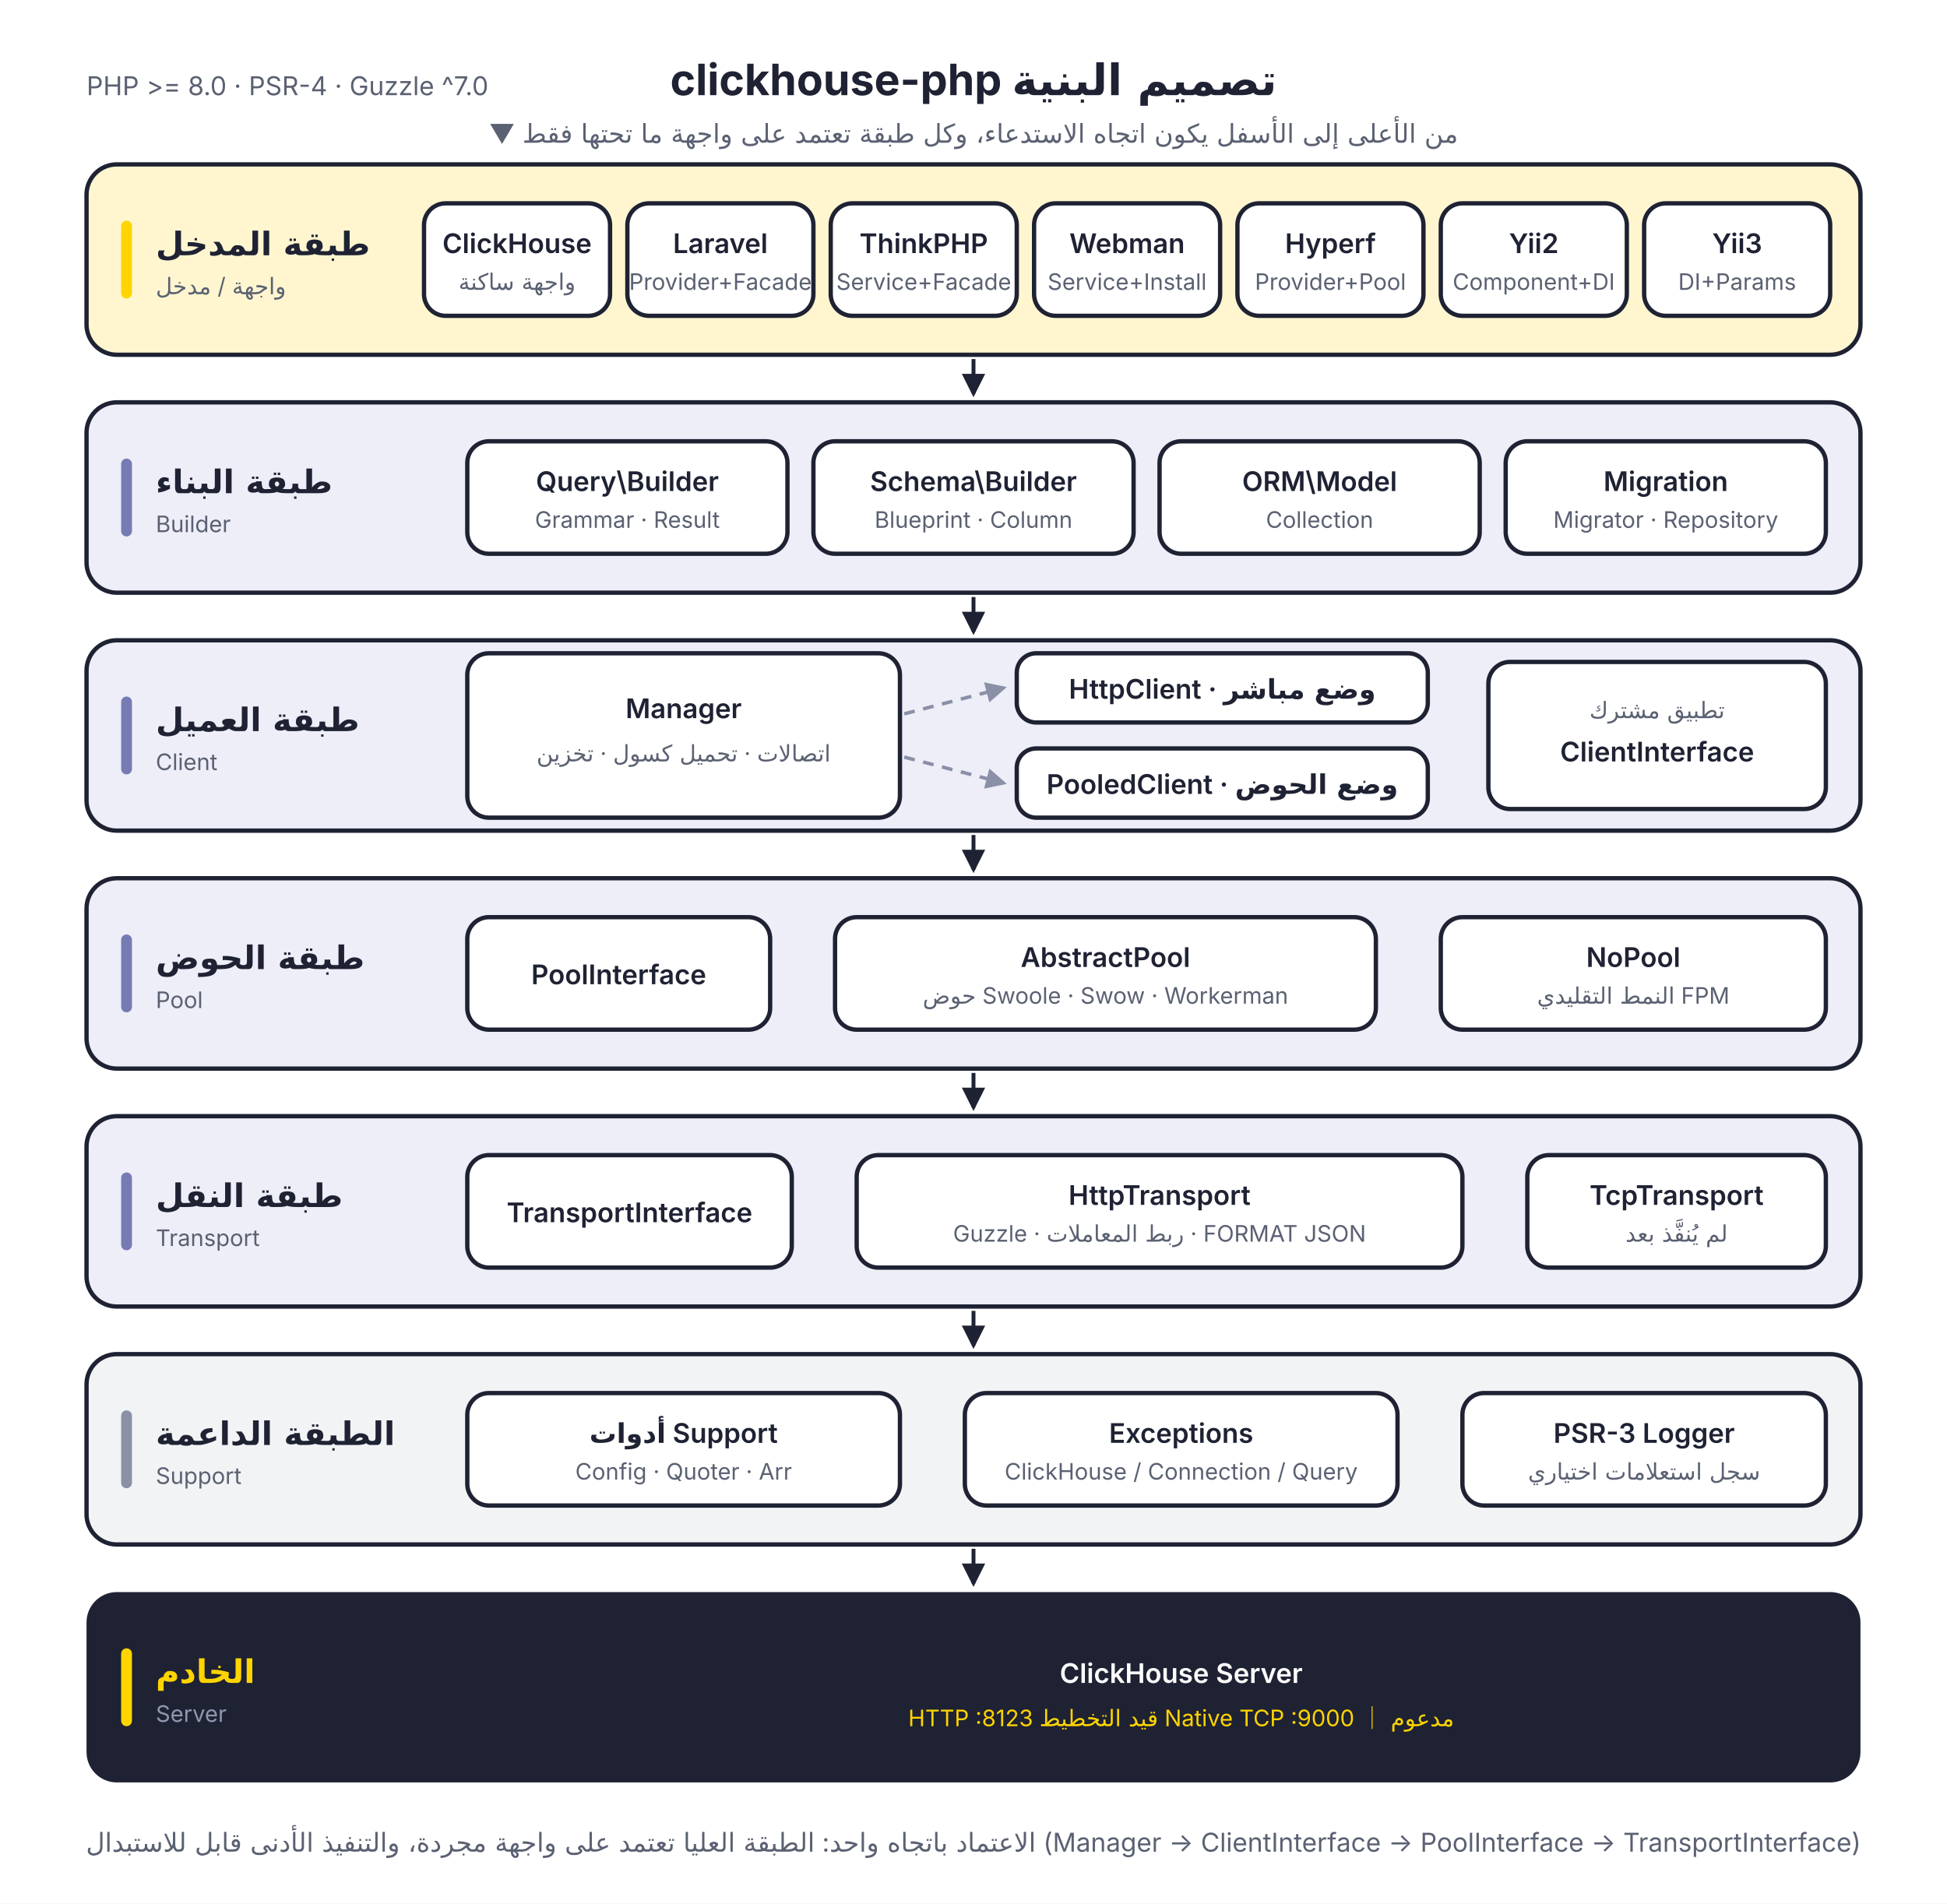
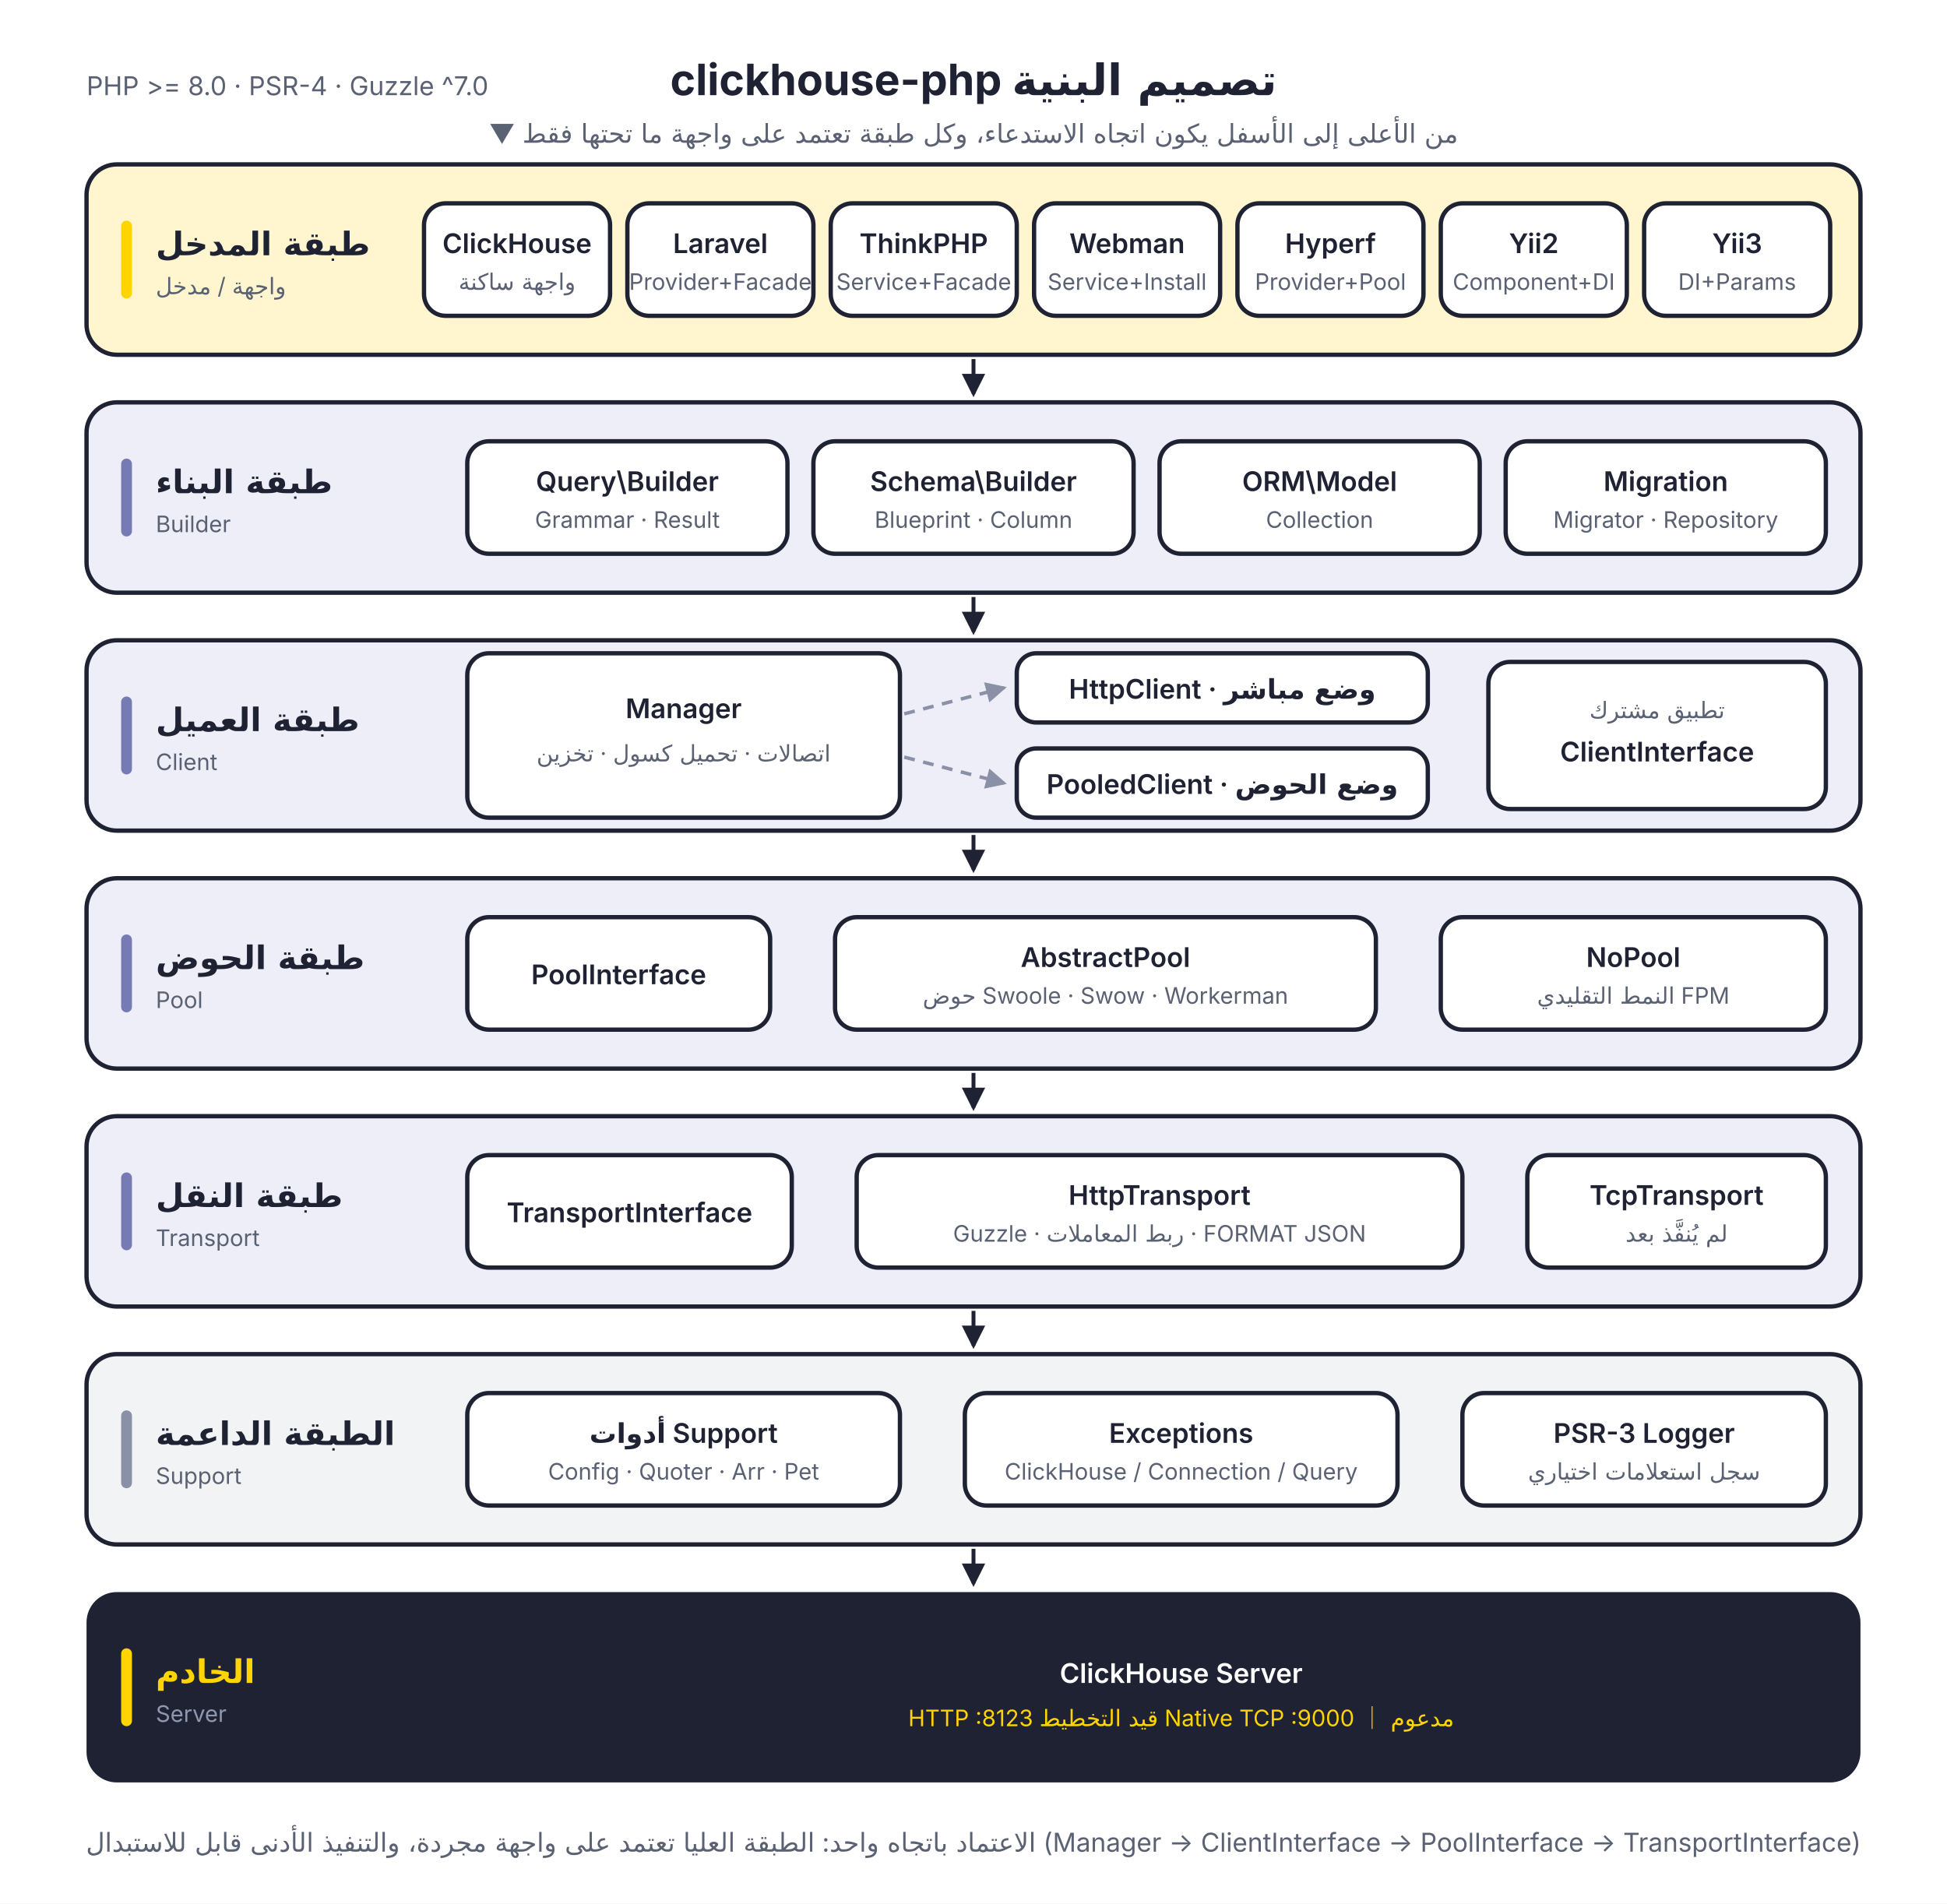
<svg xmlns="http://www.w3.org/2000/svg" width="900" height="880" viewBox="0 0 900 880" role="img" aria-labelledby="archTitle archDesc">
  <style>
    text{font-family:system-ui,-apple-system,"Segoe UI","PingFang SC","Microsoft YaHei",sans-serif;fill:#1E2233}
    .ttl{font-size:20px;font-weight:700}
    .sub{font-size:12px;fill:#5A6172}
    .lt{font-size:15px;font-weight:700}
    .ls{font-size:10.5px;fill:#5A6172}
    .n{font-size:12.5px;font-weight:600}
    .d{font-size:10.5px;fill:#5A6172}
    .ctr{text-anchor:middle}
    .y{font-size:15px;font-weight:700;fill:#FFD400}
    .y2{font-size:10.5px;fill:#8F97AE}
    .w{font-size:12.5px;font-weight:600;fill:#FFFFFF}
    .w2{font-size:10.5px;fill:#FFD400}
    .bar{stroke:none}
    .bx{fill:#fff;stroke:#1E2233;stroke-width:2}
    .band{stroke:#1E2233;stroke-width:2}
    .link{stroke:#1E2233;stroke-width:1.8;fill:none}
    .dash{stroke:#8A90A6;stroke-width:1.6;fill:none;stroke-dasharray:5 4}
  </style>
  <defs>
    <marker id="arw" viewBox="0 0 10 10" refX="8.5" refY="5" markerWidth="6" markerHeight="6" orient="auto">
      <path d="M0 0 10 5 0 10z" fill="#1E2233" />
    </marker>
    <marker id="arwg" viewBox="0 0 10 10" refX="8.5" refY="5" markerWidth="6" markerHeight="6" orient="auto">
      <path d="M0 0 10 5 0 10z" fill="#8A90A6" />
    </marker>
  </defs>
  <rect x="0" y="0" width="900" height="880" fill="#FFFFFF" />
  <text class="ttl ctr" x="450" y="44">⁦clickhouse-php ⁩تصميم البنية</text>
  <text class="sub" x="40" y="44">PHP &gt;= 8.0 · PSR-4 · Guzzle ^7.0</text>
  <text class="sub ctr" x="450" y="66">▼ من الأعلى إلى الأسفل يكون اتجاه الاستدعاء، وكل طبقة تعتمد على واجهة ما تحتها فقط</text>
  <rect class="band" x="40" y="76" width="820" height="88" rx="14" fill="#FFF6D0" />
  <rect class="bar" x="56" y="102" width="5" height="36" rx="2.5" fill="#FFD400" />
  <text class="lt" x="72" y="118">طبقة المدخل</text>
  <text class="ls" x="72" y="136">واجهة / مدخل</text>
  <g>
    <rect class="bx" x="196" y="94" width="86" height="52" rx="10" />
    <text class="n ctr" x="239" y="117">ClickHouse</text>
    <text class="d ctr" x="239" y="134">واجهة ساكنة</text>
    <rect class="bx" x="290" y="94" width="86" height="52" rx="10" />
    <text class="n ctr" x="333" y="117">Laravel</text>
    <text class="d ctr" x="333" y="134">Provider+Facade</text>
    <rect class="bx" x="384" y="94" width="86" height="52" rx="10" />
    <text class="n ctr" x="427" y="117">ThinkPHP</text>
    <text class="d ctr" x="427" y="134">Service+Facade</text>
    <rect class="bx" x="478" y="94" width="86" height="52" rx="10" />
    <text class="n ctr" x="521" y="117">Webman</text>
    <text class="d ctr" x="521" y="134">Service+Install</text>
    <rect class="bx" x="572" y="94" width="86" height="52" rx="10" />
    <text class="n ctr" x="615" y="117">Hyperf</text>
    <text class="d ctr" x="615" y="134">Provider+Pool</text>
    <rect class="bx" x="666" y="94" width="86" height="52" rx="10" />
    <text class="n ctr" x="709" y="117">Yii2</text>
    <text class="d ctr" x="709" y="134">Component+DI</text>
    <rect class="bx" x="760" y="94" width="86" height="52" rx="10" />
    <text class="n ctr" x="803" y="117">Yii3</text>
    <text class="d ctr" x="803" y="134">DI+Params</text>
  </g>
  <line class="link" x1="450" y1="166" x2="450" y2="182" marker-end="url(#arw)" />
  <rect class="band" x="40" y="186" width="820" height="88" rx="14" fill="#EDEEF8" />
  <rect class="bar" x="56" y="212" width="5" height="36" rx="2.5" fill="#777BB4" />
  <text class="lt" x="72" y="228">طبقة البناء</text>
  <text class="ls" x="72" y="246">Builder</text>
  <g>
    <rect class="bx" x="216" y="204" width="148" height="52" rx="10" />
    <text class="n ctr" x="290" y="227">Query\Builder</text>
    <text class="d ctr" x="290" y="244">Grammar · Result</text>
    <rect class="bx" x="376" y="204" width="148" height="52" rx="10" />
    <text class="n ctr" x="450" y="227">Schema\Builder</text>
    <text class="d ctr" x="450" y="244">Blueprint · Column</text>
    <rect class="bx" x="536" y="204" width="148" height="52" rx="10" />
    <text class="n ctr" x="610" y="227">ORM\Model</text>
    <text class="d ctr" x="610" y="244">Collection</text>
    <rect class="bx" x="696" y="204" width="148" height="52" rx="10" />
    <text class="n ctr" x="770" y="227">Migration</text>
    <text class="d ctr" x="770" y="244">Migrator · Repository</text>
  </g>
  <line class="link" x1="450" y1="276" x2="450" y2="292" marker-end="url(#arw)" />
  <rect class="band" x="40" y="296" width="820" height="88" rx="14" fill="#EDEEF8" />
  <rect class="bar" x="56" y="322" width="5" height="36" rx="2.5" fill="#777BB4" />
  <text class="lt" x="72" y="338">طبقة العميل</text>
  <text class="ls" x="72" y="356">Client</text>
  <rect class="bx" x="216" y="302" width="200" height="76" rx="10" />
  <text class="n ctr" x="316" y="332">Manager</text>
  <text class="d ctr" x="316" y="352">اتصالات · تحميل كسول · تخزين</text>
  <rect class="bx" x="470" y="302" width="190" height="32" rx="9" />
  <text class="n ctr" x="565" y="323">⁦HttpClient ⁩· وضع مباشر</text>
  <rect class="bx" x="470" y="346" width="190" height="32" rx="9" />
  <text class="n ctr" x="565" y="367">⁦PooledClient ⁩· وضع الحوض</text>
  <line class="dash" x1="418" y1="330" x2="464" y2="318" marker-end="url(#arwg)" />
  <line class="dash" x1="418" y1="350" x2="464" y2="362" marker-end="url(#arwg)" />
  <rect class="bx" x="688" y="306" width="156" height="68" rx="10" />
  <text class="d ctr" x="766" y="332">تطبيق مشترك</text>
  <text class="n ctr" x="766" y="352">ClientInterface</text>
  <line class="link" x1="450" y1="386" x2="450" y2="402" marker-end="url(#arw)" />
  <rect class="band" x="40" y="406" width="820" height="88" rx="14" fill="#EDEEF8" />
  <rect class="bar" x="56" y="432" width="5" height="36" rx="2.5" fill="#777BB4" />
  <text class="lt" x="72" y="448">طبقة الحوض</text>
  <text class="ls" x="72" y="466">Pool</text>
  <rect class="bx" x="216" y="424" width="140" height="52" rx="10" />
  <text class="n ctr" x="286" y="455">PoolInterface</text>
  <rect class="bx" x="386" y="424" width="250" height="52" rx="10" />
  <text class="n ctr" x="511" y="447">AbstractPool</text>
  <text class="d ctr" x="511" y="464">حوض⁦ Swoole ⁩·⁦ Swow ⁩·⁦ Workerman⁩</text>
  <rect class="bx" x="666" y="424" width="178" height="52" rx="10" />
  <text class="n ctr" x="755" y="447">NoPool</text>
  <text class="d ctr" x="755" y="464">النمط التقليدي⁦ FPM⁩</text>
  <line class="link" x1="450" y1="496" x2="450" y2="512" marker-end="url(#arw)" />
  <rect class="band" x="40" y="516" width="820" height="88" rx="14" fill="#EDEEF8" />
  <rect class="bar" x="56" y="542" width="5" height="36" rx="2.5" fill="#777BB4" />
  <text class="lt" x="72" y="558">طبقة النقل</text>
  <text class="ls" x="72" y="576">Transport</text>
  <rect class="bx" x="216" y="534" width="150" height="52" rx="10" />
  <text class="n ctr" x="291" y="565">TransportInterface</text>
  <rect class="bx" x="396" y="534" width="280" height="52" rx="10" />
  <text class="n ctr" x="536" y="557">HttpTransport</text>
  <text class="d ctr" x="536" y="574">⁦Guzzle ⁩· ربط المعاملات ·⁦ FORMAT JSON⁩</text>
  <rect class="bx" x="706" y="534" width="138" height="52" rx="10" />
  <text class="n ctr" x="775" y="557">TcpTransport</text>
  <text class="d ctr" x="775" y="574">لم يُنفَّذ بعد</text>
  <line class="link" x1="450" y1="606" x2="450" y2="622" marker-end="url(#arw)" />
  <rect class="band" x="40" y="626" width="820" height="88" rx="14" fill="#F2F3F5" />
  <rect class="bar" x="56" y="652" width="5" height="36" rx="2.5" fill="#8A90A6" />
  <text class="lt" x="72" y="668">الطبقة الداعمة</text>
  <text class="ls" x="72" y="686">Support</text>
  <rect class="bx" x="216" y="644" width="200" height="52" rx="10" />
  <text class="n ctr" x="316" y="667">أدوات⁦ Support⁩</text>
-   <text class="d ctr" x="316" y="684">Config · Quoter · Arr</text>
+   <text class="d ctr" x="316" y="684">Config · Quoter · Arr · Pet</text>
  <rect class="bx" x="446" y="644" width="200" height="52" rx="10" />
  <text class="n ctr" x="546" y="667">Exceptions</text>
  <text class="d ctr" x="546" y="684">ClickHouse / Connection / Query</text>
  <rect class="bx" x="676" y="644" width="168" height="52" rx="10" />
  <text class="n ctr" x="760" y="667">PSR-3 Logger</text>
  <text class="d ctr" x="760" y="684">سجل استعلامات اختياري</text>
  <line class="link" x1="450" y1="716" x2="450" y2="732" marker-end="url(#arw)" />
  <rect x="40" y="736" width="820" height="88" rx="14" fill="#1E2233" />
  <rect x="56" y="762" width="5" height="36" rx="2.5" fill="#FFD400" />
  <text class="y" x="72" y="778">الخادم</text>
  <text class="y2" x="72" y="796">Server</text>
  <text class="w ctr" x="546" y="778">ClickHouse Server</text>
  <text class="w2 ctr" x="546" y="798">⁦HTTP :8123 ⁩مدعوم ｜⁦ Native TCP :9000 ⁩قيد التخطيط</text>
  <text class="sub ctr" x="450" y="856">الاعتماد باتجاه واحد: الطبقة العليا تعتمد على واجهة مجردة، والتنفيذ الأدنى قابل للاستبدال⁦ (Manager ⁩→⁦ ClientInterface ⁩→⁦ PoolInterface ⁩→⁦ TransportInterface)⁩</text>
</svg>
